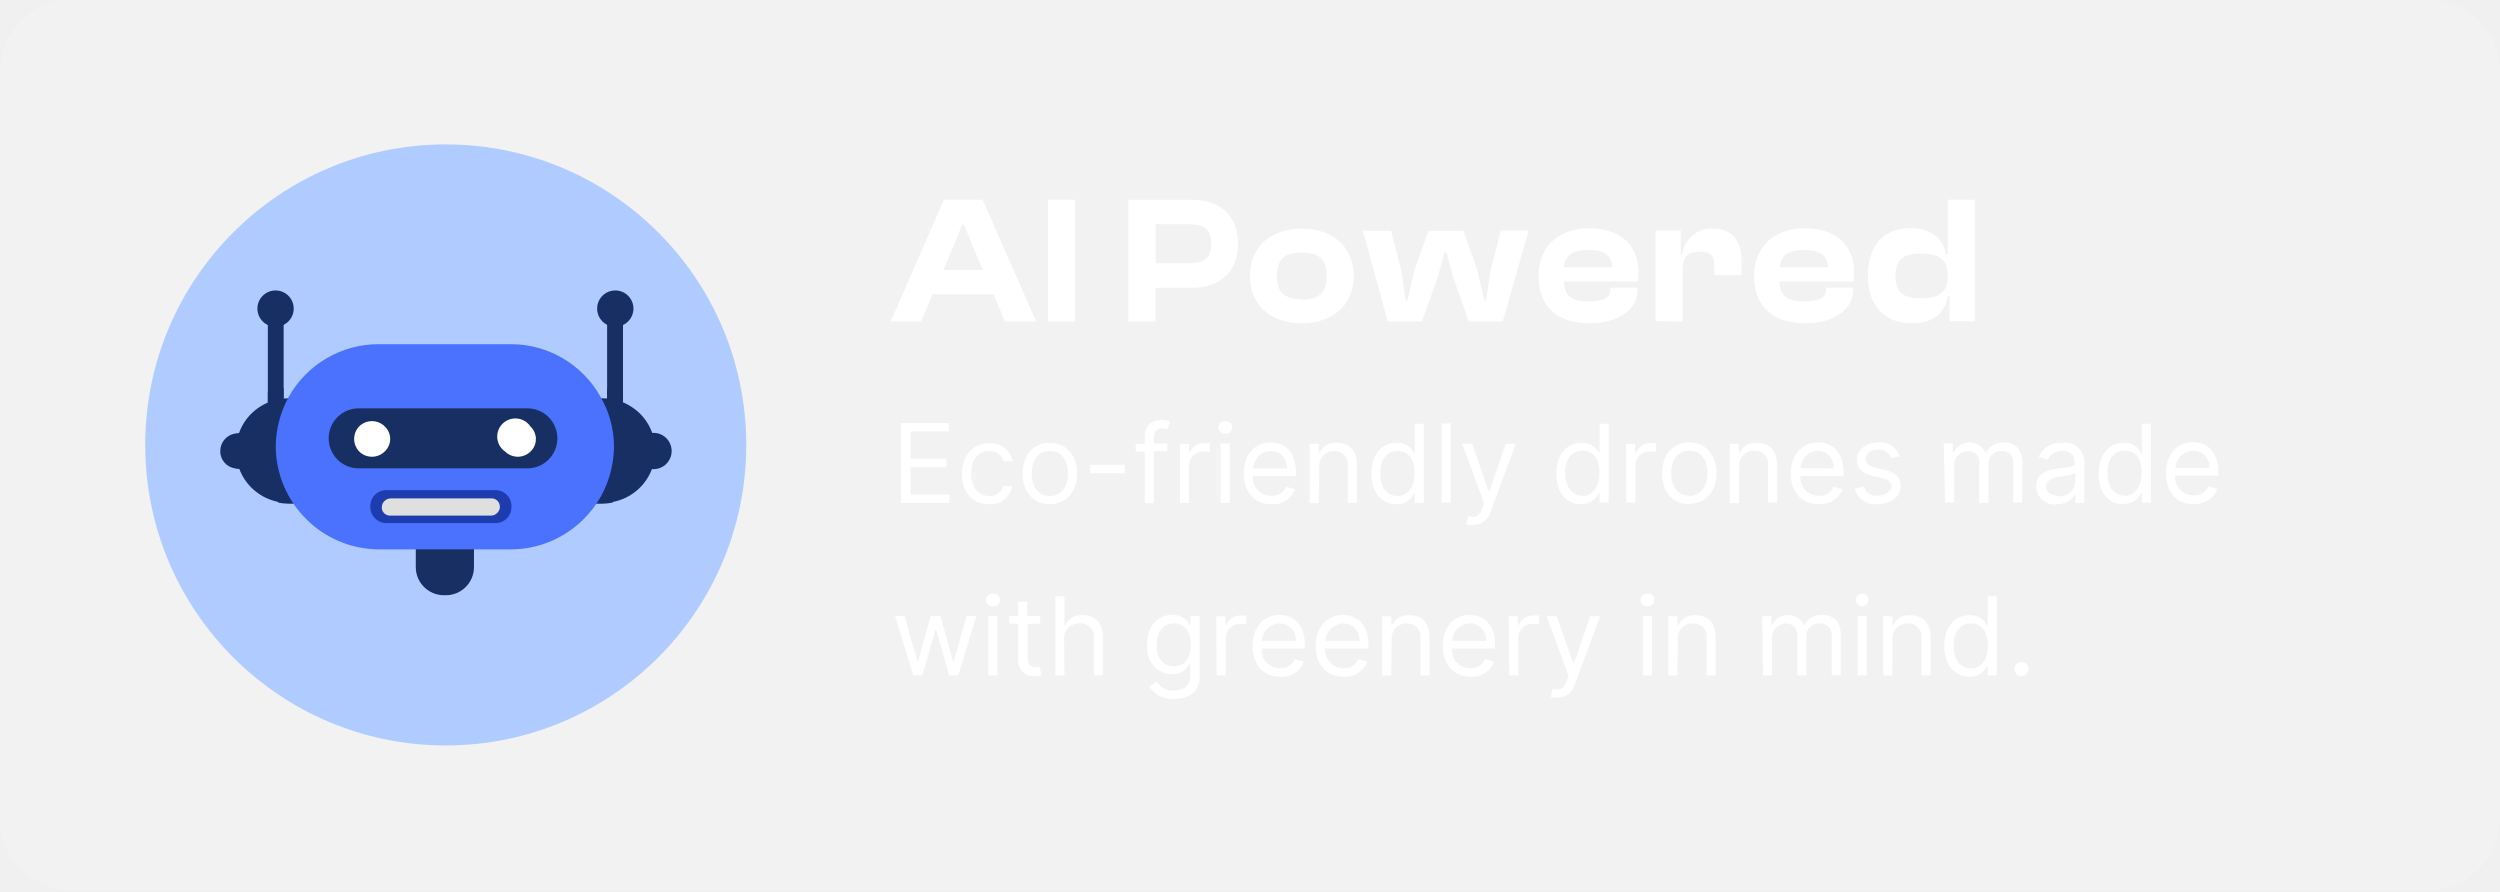
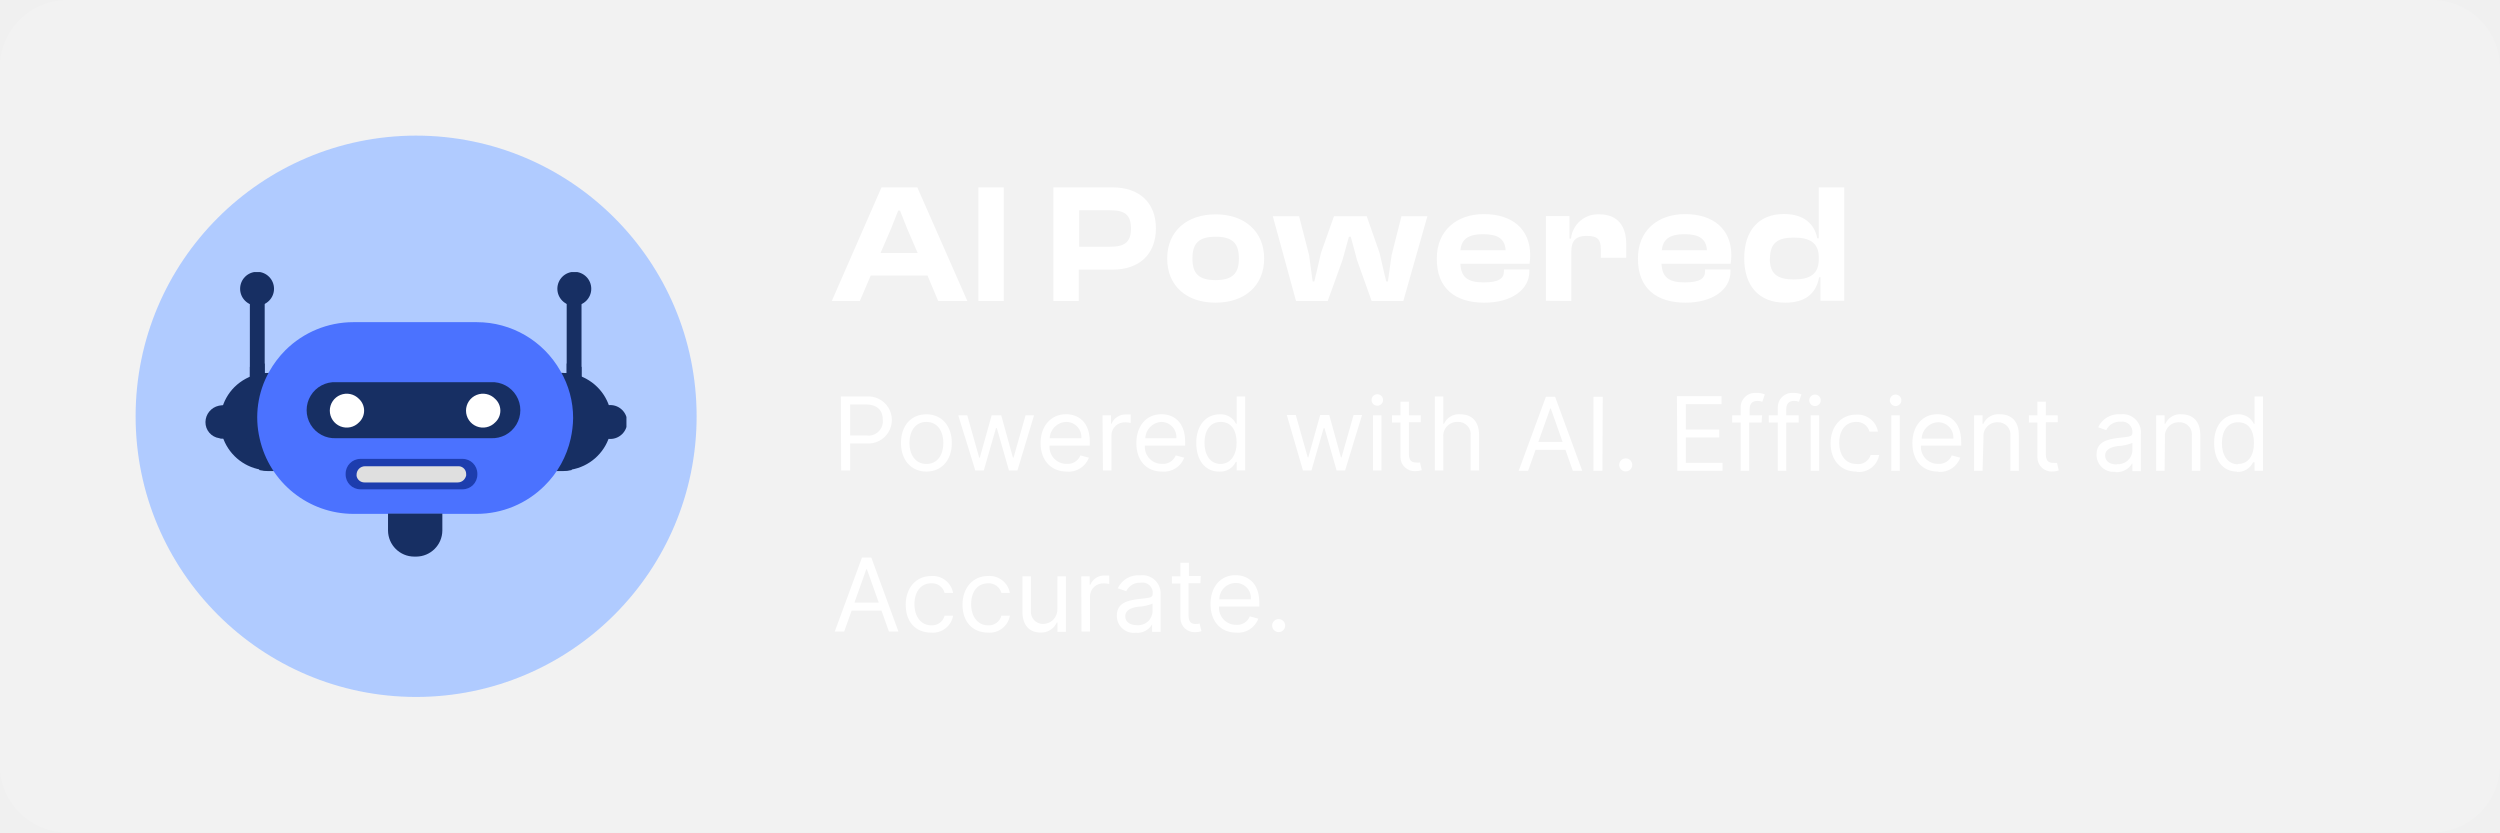
- <svg xmlns="http://www.w3.org/2000/svg" viewBox="0 0 275.44 98.23">
+ <svg xmlns="http://www.w3.org/2000/svg" viewBox="0 0 294.96 98.23">
  <defs>
    <style>.cls-1{fill:none;}.cls-2,.cls-8{fill:#fff;}.cls-2{fill-opacity:0.12;}.cls-3{clip-path:url(#clip-path);}.cls-4{fill:#b0cbff;}.cls-5{clip-path:url(#clip-path-2);}.cls-6{fill:#172f63;}.cls-7{fill:#4b72ff;}.cls-9{fill:#1d3dae;}.cls-10{fill:#dfdfdf;}</style>
    <clipPath id="clip-path">
-       <path id="SVGID" class="cls-1" d="M49.1,15.91h0A33.11,33.11,0,0,1,82.22,49h0A33.11,33.11,0,0,1,49.1,82.13h0A33.11,33.11,0,0,1,16,49h0A33.11,33.11,0,0,1,49.1,15.91Z" />
+       <path id="SVGID" class="cls-1" d="M49.07,16h0A33.12,33.12,0,0,1,82.19,49.11h0A33.12,33.12,0,0,1,49.07,82.23h0A33.12,33.12,0,0,1,16,49.11h0A33.12,33.12,0,0,1,49.07,16Z" />
    </clipPath>
    <clipPath id="clip-path-2">
-       <rect id="SVGID-2" data-name="SVGID" class="cls-1" x="24.27" y="32.01" width="49.67" height="33.57" />
+       <rect id="SVGID-2" data-name="SVGID" class="cls-1" x="24.24" y="32.1" width="49.67" height="33.57" />
    </clipPath>
  </defs>
  <g id="houses">
-     <rect class="cls-2" x="-0.01" y="-0.09" width="275.44" height="98.23" rx="8" />
+     <rect class="cls-2" x="-0.04" width="295" height="98.23" rx="8" />
    <g class="cls-3">
-       <rect class="cls-4" x="15.99" y="15.91" width="66.23" height="66.23" />
+       <rect class="cls-4" x="15.96" y="16" width="66.23" height="66.23" />
      <g class="cls-5">
-         <path class="cls-6" d="M31.25,34H29.51V46.21h1.74Z" />
-         <path class="cls-6" d="M32.36,34a2,2,0,1,1-2-2A2,2,0,0,1,32.36,34Z" />
-         <path class="cls-6" d="M31.25,42.79v1.28c-.46.11-1.16.34-1.74.52V43.2A16.68,16.68,0,0,1,31.25,42.79Z" />
-         <path class="cls-6" d="M28.23,49.69a1.93,1.93,0,0,1-1.52,1.91,1.22,1.22,0,0,1-.46.06.7.7,0,0,1-.35-.06,1.88,1.88,0,0,1-1.63-1.91,1.94,1.94,0,0,1,1.57-1.91c.12,0,.23-.06.41-.06a1.22,1.22,0,0,1,.46.06A2,2,0,0,1,28.23,49.69Z" />
-         <path class="cls-6" d="M42.44,49.69a5.75,5.75,0,0,1-5.77,5.74H31.78a5.87,5.87,0,0,1-1-.11,5.76,5.76,0,0,1-3.09-9.75A6,6,0,0,1,30.61,44a7.74,7.74,0,0,1,1.17-.12h4.89A5.9,5.9,0,0,1,42.44,49.69Z" />
-         <path class="cls-6" d="M33.64,55.2a.51.51,0,0,1-.06.29H31.66a5,5,0,0,1-1-.12,12.37,12.37,0,0,1-1.92-5.68,7.39,7.39,0,0,1,1.75-5.62A7.61,7.61,0,0,1,31.66,44h1.57C34.57,46.27,33.82,53.17,33.64,55.2Z" />
-         <path class="cls-6" d="M68.64,34H66.89V46.21h1.75Z" />
-         <path class="cls-6" d="M65.79,34a2,2,0,1,0,2-2A2,2,0,0,0,65.79,34Z" />
-         <path class="cls-6" d="M66.89,42.79v1.28c.47.11,1.17.34,1.75.52V43.2A11.45,11.45,0,0,0,66.89,42.79Z" />
-         <path class="cls-6" d="M70,49.69a2,2,0,1,0,2-2A2,2,0,0,0,70,49.69Z" />
-         <path class="cls-6" d="M55.77,49.69a5.71,5.71,0,0,0,1.69,4.06,5.79,5.79,0,0,0,4.07,1.68h4.9a6,6,0,0,0,1-.11,5.76,5.76,0,0,0,3.08-9.75A5.94,5.94,0,0,0,67.59,44a7.74,7.74,0,0,0-1.16-.12h-4.9A5.9,5.9,0,0,0,55.77,49.69Z" />
-         <path class="cls-6" d="M64.5,55.2a.51.51,0,0,0,.06.29h1.92a5,5,0,0,0,1-.12,12.25,12.25,0,0,0,1.93-5.68,7.39,7.39,0,0,0-1.75-5.62A7.74,7.74,0,0,0,66.48,44H64.91C63.63,46.27,64.33,53.17,64.5,55.2Z" />
-         <path class="cls-7" d="M67.65,49.23a11.86,11.86,0,0,1-.29,2.43,11.24,11.24,0,0,1-3.09,5.57,11.37,11.37,0,0,1-8,3.3H41.74a11.43,11.43,0,0,1-11.36-11.3,11.52,11.52,0,0,1,1.4-5.45,11.34,11.34,0,0,1,10-5.86H56.29a11.31,11.31,0,0,1,9.84,5.74A11,11,0,0,1,67.65,49.23Z" />
-         <path class="cls-6" d="M39.7,51.6a3.31,3.31,0,1,1,0-6.61H57.92a3.31,3.31,0,1,1,0,6.61Z" />
-         <path class="cls-8" d="M42.38,49.75a2,2,0,0,1-2.8,0,2,2,0,0,1,0-2.78,2,2,0,0,1,2.8,0A1.89,1.89,0,0,1,42.38,49.75Z" />
-         <path class="cls-8" d="M58.45,49.75a2,2,0,0,1-2.8,0A2,2,0,1,1,58.45,47,1.89,1.89,0,0,1,58.45,49.75Z" />
-         <path class="cls-9" d="M54.61,57.63H42.55A1.75,1.75,0,0,1,40.8,55.9v-.12A1.75,1.75,0,0,1,42.55,54H54.61a1.74,1.74,0,0,1,1.74,1.74v.12A1.74,1.74,0,0,1,54.61,57.63Z" />
-         <path class="cls-10" d="M55.07,55.84V56a1.19,1.19,0,0,1-.29.52,1,1,0,0,1-.7.29H43a.92.92,0,0,1-.93-.75V55.9a.94.94,0,0,1,.29-.7,1,1,0,0,1,.7-.29H54.2A.91.91,0,0,1,55.07,55.84Z" />
-         <path class="cls-6" d="M49.13,65.58H48.9a3.1,3.1,0,0,1-3.09-3.07v-2h6.41v2A3.1,3.1,0,0,1,49.13,65.58Z" />
+         <path class="cls-6" d="M31.23,34.07H29.48V46.31h1.75Z" />
+         <path class="cls-6" d="M32.33,34.07a2,2,0,1,1-2-2A2,2,0,0,1,32.33,34.07Z" />
+         <path class="cls-6" d="M31.23,42.89v1.27c-.47.12-1.17.35-1.75.52V43.29A14.75,14.75,0,0,1,31.23,42.89Z" />
+         <path class="cls-6" d="M28.2,49.79a1.94,1.94,0,0,1-1.52,1.91,1.22,1.22,0,0,1-.46.06.72.72,0,0,1-.35-.06,1.9,1.9,0,0,1-1.63-1.91,2,2,0,0,1,1.57-1.92c.12,0,.23-.06.41-.06a1.22,1.22,0,0,1,.46.06A2,2,0,0,1,28.2,49.79Z" />
+         <path class="cls-6" d="M42.41,49.79a5.71,5.71,0,0,1-1.69,4.05,5.78,5.78,0,0,1-4.08,1.69H31.75a5,5,0,0,1-1-.12,5.76,5.76,0,0,1-3.09-9.74,5.91,5.91,0,0,1,2.92-1.57A7.47,7.47,0,0,1,31.75,44h4.89A5.88,5.88,0,0,1,42.41,49.79Z" />
+         <path class="cls-6" d="M33.61,55.29a.58.58,0,0,1,0,.29H31.63a5.08,5.08,0,0,1-1-.11,12.37,12.37,0,0,1-1.92-5.69,7.41,7.41,0,0,1,1.75-5.62A7.74,7.74,0,0,1,31.63,44h1.58C34.55,46.36,33.79,53.26,33.61,55.29Z" />
+         <path class="cls-6" d="M68.61,34.07H66.86V46.31h1.75Z" />
+         <path class="cls-6" d="M65.76,34.07a2,2,0,1,0,2-2A2,2,0,0,0,65.76,34.07Z" />
+         <path class="cls-6" d="M66.86,42.89v1.27c.47.12,1.17.35,1.75.52V43.29A10.39,10.39,0,0,0,66.86,42.89Z" />
+         <path class="cls-6" d="M70,49.79a2,2,0,1,0,2-2A2,2,0,0,0,70,49.79Z" />
+         <path class="cls-6" d="M55.74,49.79a5.77,5.77,0,0,0,5.77,5.74H66.4a5,5,0,0,0,1-.12,5.75,5.75,0,0,0,3.08-9.74,5.84,5.84,0,0,0-2.91-1.57A7.59,7.59,0,0,0,66.4,44H61.51A5.88,5.88,0,0,0,55.74,49.79Z" />
+         <path class="cls-6" d="M64.48,55.29a.58.58,0,0,0,0,.29h1.93a5.08,5.08,0,0,0,1-.11,12.37,12.37,0,0,0,1.92-5.69,7.41,7.41,0,0,0-1.75-5.62A7.74,7.74,0,0,0,66.46,44H64.88C63.6,46.36,64.3,53.26,64.48,55.29Z" />
+         <path class="cls-7" d="M67.62,49.32a12,12,0,0,1-.29,2.44,11.21,11.21,0,0,1-3.09,5.56,11.36,11.36,0,0,1-8,3.31H41.71a11.36,11.36,0,0,1-11.07-8.87,11,11,0,0,1,1.11-7.89,11.69,11.69,0,0,1,1.92-2.55,11.38,11.38,0,0,1,8-3.31H56.27a11.33,11.33,0,0,1,9.84,5.74A11,11,0,0,1,67.62,49.32Z" />
+         <path class="cls-6" d="M39.67,51.7a3.31,3.31,0,1,1,0-6.61H57.9a3.31,3.31,0,1,1,0,6.61Z" />
+         <path class="cls-8" d="M42.35,49.84a2,2,0,1,1,0-2.78A1.89,1.89,0,0,1,42.35,49.84Z" />
+         <path class="cls-8" d="M58.42,49.84a2,2,0,1,1,0-2.78A1.88,1.88,0,0,1,58.42,49.84Z" />
+         <path class="cls-9" d="M54.58,57.73H42.52A1.74,1.74,0,0,1,40.78,56v-.12a1.75,1.75,0,0,1,1.74-1.74H54.58a1.75,1.75,0,0,1,1.74,1.74V56A1.74,1.74,0,0,1,54.58,57.73Z" />
+         <path class="cls-10" d="M55,55.93v.18a1.19,1.19,0,0,1-.29.52,1,1,0,0,1-.7.29H43a.94.94,0,0,1-.93-.76V56a1,1,0,0,1,.29-.7,1,1,0,0,1,.7-.29H54.17A.91.91,0,0,1,55,55.93Z" />
+         <path class="cls-6" d="M49.1,65.67h-.23a3.1,3.1,0,0,1-3.09-3.07v-2h6.41v2A3.1,3.1,0,0,1,49.1,65.67Z" />
      </g>
    </g>
-     <path class="cls-8" d="M101.48,35.41l1.28-3h6.7l1.26,3h3.44L108.26,22H104l-5.86,13.4Zm3.7-8.58.82-2.08h.22l.82,2.08,1.26,2.92h-4.38Zm13.28,8.58V22h-3v13.4Zm8.85,0v-3.7h4c3.1,0,5.1-1.78,5.1-4.86s-2-4.84-5.1-4.84h-7v13.4ZM131,24.71c1.66,0,2.44.5,2.44,2.14S132.65,29,131,29h-3.68v-4.3Zm12.43,10.9c3.42,0,5.72-2,5.72-5.2s-2.3-5.22-5.72-5.22-5.72,2-5.72,5.22S140,35.61,143.42,35.61Zm0-2.66c-2,0-2.74-.78-2.74-2.54s.7-2.58,2.74-2.58,2.74.82,2.74,2.58S145.44,33,143.42,33Zm13.22,2.46,1.74-4.82.76-2.76h.22l.74,2.76,1.72,4.82h3.74l2.84-10h-3.06L164.18,30l-.44,3.12h-.2l-.8-3.42-1.5-4.28h-3.86l-1.52,4.28-.8,3.42h-.2L154.44,30l-1.18-4.58h-3.1l2.74,10Zm18.48.2c3.18,0,5.3-1.52,5.3-3.7v-.22h-3v.2c0,.86-.62,1.32-2.4,1.32-1.94,0-2.66-.66-2.74-2.2h8.16a7.46,7.46,0,0,0,.08-1c0-3.14-2.18-4.86-5.46-4.86s-5.56,2-5.56,5.22C169.5,34,171.78,35.61,175.12,35.61ZM175,27.53c1.76,0,2.56.58,2.64,1.9h-5.32C172.46,28.13,173.22,27.53,175,27.53Zm10.4,7.88v-5.8c0-1.26.48-1.88,1.82-1.88s1.66.48,1.66,1.58v1h3V28.69c0-2-.92-3.5-3.16-3.5a3.19,3.19,0,0,0-3.36,2.86h-.18V25.39H182.4v10Zm13.48.2c3.18,0,5.3-1.52,5.3-3.7v-.22h-3v.2c0,.86-.62,1.32-2.4,1.32-1.94,0-2.66-.66-2.74-2.2h8.16a7.46,7.46,0,0,0,.08-1c0-3.14-2.18-4.86-5.46-4.86s-5.56,2-5.56,5.22C193.26,34,195.54,35.61,198.88,35.61Zm-.12-8.08c1.76,0,2.56.58,2.64,1.9h-5.32C196.22,28.13,197,27.53,198.76,27.53Zm11.87,8.08c2.3,0,3.62-1,4-3h.16v2.78h2.8V22h-3v6h-.18c-.34-1.68-1.56-2.86-3.94-2.86-3,0-4.68,2-4.68,5.22S207.51,35.61,210.63,35.61Zm-1.8-5.2c0-1.84.9-2.48,2.82-2.48s2.94.64,2.94,2.38v.16c0,1.74-1,2.4-2.94,2.4S208.83,32.23,208.83,30.41Z" />
-     <path class="cls-8" d="M99.27,55.41h5.34v-.93h-4.28v-3h3.94v-.94h-3.94v-3h4.21v-.93H99.27Zm9.7.14a2.43,2.43,0,0,0,2.57-2h-1A1.53,1.53,0,0,1,109,54.65c-1.2,0-2-1-2-2.51s.78-2.45,2-2.45a1.54,1.54,0,0,1,1.57,1.14h1a2.44,2.44,0,0,0-2.59-2c-1.77,0-3,1.4-3,3.4S107.13,55.55,109,55.55Zm6.7,0c1.77,0,3-1.35,3-3.37s-1.2-3.4-3-3.4-3,1.35-3,3.4S113.9,55.55,115.67,55.55Zm0-.9c-1.35,0-2-1.16-2-2.47s.61-2.49,2-2.49,2,1.17,2,2.49S117,54.65,115.67,54.65Zm8.25-3.45H120.1v.94h3.82Zm4.69-2.33h-1.47V48.2c0-.64.27-1,.94-1a1.37,1.37,0,0,1,.56.11l.29-.87a2.31,2.31,0,0,0-1-.17A1.7,1.7,0,0,0,126.13,48v.91h-1v.85h1v5.69h1V49.72h1.47Zm1.4,6.54h1V51.27a1.55,1.55,0,0,1,1.65-1.53,2.9,2.9,0,0,1,.62.07v-1h-.53a1.79,1.79,0,0,0-1.71,1.09H131v-1h-1Zm4.47,0h1V48.87h-1Zm.51-7.63a.69.69,0,1,0,0-1.37.69.69,0,1,0,0,1.37Zm5.08,7.77a2.55,2.55,0,0,0,2.61-1.65l-1-.28a1.6,1.6,0,0,1-1.64,1,2,2,0,0,1-2-2.17h4.75v-.42c0-2.44-1.45-3.28-2.81-3.28-1.77,0-2.95,1.4-2.95,3.41S138.18,55.55,140.07,55.55Zm-2-3.94A2,2,0,0,1,140,49.69a1.77,1.77,0,0,1,1.79,1.92Zm7.29-.13A1.61,1.61,0,0,1,147,49.69a1.45,1.45,0,0,1,1.5,1.63v4.09h1V51.25c0-1.67-.89-2.47-2.21-2.47a1.94,1.94,0,0,0-1.91,1.11h-.09v-1h-1v6.54h1Zm8.48,4.07a2,2,0,0,0,1.91-1.14h.12v1h1V46.69h-1v3.22h-.09a2,2,0,0,0-1.89-1.13c-1.65,0-2.8,1.32-2.8,3.38S152.17,55.55,153.8,55.55Zm.14-.9c-1.26,0-1.91-1.11-1.91-2.51s.63-2.45,1.91-2.45,1.87,1,1.87,2.45S155.15,54.65,153.94,54.65Zm5.85-8h-1v8.72h1Zm2.49,11.18a2,2,0,0,0,1.93-1.5L167,48.89l-1.1,0-1.8,5.21H164l-1.81-5.21h-1.09l2.42,6.58-.19.51c-.36,1-.81,1.09-1.55.9l-.25.89A2,2,0,0,0,162.28,57.87Zm11.89-2.32a2,2,0,0,0,1.91-1.14h.12v1h1V46.69h-1v3.22h-.08a2,2,0,0,0-1.89-1.13c-1.66,0-2.8,1.32-2.8,3.38S172.53,55.55,174.17,55.55Zm.14-.9c-1.26,0-1.91-1.11-1.91-2.51s.63-2.45,1.91-2.45,1.87,1,1.87,2.45S175.52,54.65,174.31,54.65Zm4.84.76h1V51.27a1.55,1.55,0,0,1,1.65-1.53,2.7,2.7,0,0,1,.61.07v-1h-.52a1.78,1.78,0,0,0-1.71,1.09h-.07v-1h-1Zm6.93.14c1.77,0,3-1.35,3-3.37s-1.19-3.4-3-3.4-3,1.35-3,3.4S184.3,55.55,186.08,55.55Zm0-.9c-1.35,0-2-1.16-2-2.47s.61-2.49,2-2.49,2,1.17,2,2.49S187.42,54.65,186.08,54.65Zm5.5-3.17a1.62,1.62,0,0,1,1.67-1.79,1.44,1.44,0,0,1,1.5,1.63v4.09h1V51.25c0-1.67-.89-2.47-2.22-2.47a1.94,1.94,0,0,0-1.91,1.11h-.08v-1h-1v6.54h1Zm8.76,4.07A2.55,2.55,0,0,0,203,53.9l-1-.28a1.6,1.6,0,0,1-1.64,1,2,2,0,0,1-2-2.17h4.75v-.42c0-2.44-1.45-3.28-2.81-3.28-1.77,0-3,1.4-3,3.41S198.45,55.55,200.34,55.55Zm-2-3.94a2,2,0,0,1,1.94-1.92A1.77,1.77,0,0,1,202,51.61Zm10.92-1.28a2.22,2.22,0,0,0-2.32-1.55c-1.38,0-2.4.79-2.4,1.9,0,.9.53,1.5,1.73,1.78l1.1.26c.66.15,1,.47,1,.92s-.6,1-1.54,1a1.37,1.37,0,0,1-1.51-1l-1,.24a2.25,2.25,0,0,0,2.49,1.7c1.52,0,2.56-.83,2.56-2,0-.91-.57-1.49-1.74-1.77l-1-.24c-.78-.19-1.13-.45-1.13-1s.6-1,1.4-1a1.37,1.37,0,0,1,1.41.94Zm5,5.08h1V51.32a1.55,1.55,0,0,1,1.48-1.63,1.21,1.21,0,0,1,1.3,1.24v4.48h1V51.15a1.37,1.37,0,0,1,1.45-1.46A1.22,1.22,0,0,1,221.81,51v4.38h1V51c0-1.54-.83-2.25-2-2.25a2.07,2.07,0,0,0-2,1.11h-.07a1.94,1.94,0,0,0-3.51,0h-.08v-1h-1Zm12.35.16a2.06,2.06,0,0,0,1.94-1h.06v.88h1V51.1a2.15,2.15,0,0,0-2.42-2.32,2.64,2.64,0,0,0-2.62,1.54l1,.34a1.77,1.77,0,0,1,1.71-1A1.22,1.22,0,0,1,228.58,51v0c0,.49-.5.45-1.69.6s-2.54.43-2.54,1.93A2,2,0,0,0,226.58,55.57Zm.16-.91c-.81,0-1.39-.35-1.39-1s.7-1,1.49-1.11a5,5,0,0,0,1.74-.38V53A1.68,1.68,0,0,1,226.74,54.66Zm7.15.89a2,2,0,0,0,1.91-1.14h.12v1h1V46.69h-1v3.22h-.08a2,2,0,0,0-1.89-1.13c-1.66,0-2.8,1.32-2.8,3.38S232.25,55.55,233.89,55.55Zm.14-.9c-1.27,0-1.91-1.11-1.91-2.51s.63-2.45,1.91-2.45,1.87,1,1.87,2.45S235.24,54.65,234,54.65Zm7.58.9a2.54,2.54,0,0,0,2.61-1.65l-1-.28a1.6,1.6,0,0,1-1.64,1,2,2,0,0,1-2-2.17h4.75v-.42c0-2.44-1.44-3.28-2.81-3.28-1.77,0-2.95,1.4-2.95,3.41S239.72,55.55,241.61,55.55Zm-2-3.94a2,2,0,0,1,1.94-1.92,1.77,1.77,0,0,1,1.79,1.92ZM100.62,74.41h1l1.43-5h.1l1.43,5h1l2-6.54H106.5l-1.42,5H105l-1.38-5h-1.08l-1.4,5h-.06l-1.42-5H98.62Zm8.27,0h1V67.87h-1Zm.51-7.63a.69.69,0,1,0,0-1.37.69.69,0,1,0,0,1.37Zm5.18,1.09h-1.4V66.3h-1v1.57h-1v.85h1v4.09A1.68,1.68,0,0,0,114,74.5a2.16,2.16,0,0,0,.75-.12l-.2-.9a2.69,2.69,0,0,1-.45,0c-.44,0-.87-.14-.87-1V68.72h1.4Zm2.66,2.61A1.64,1.64,0,0,1,119,68.69a1.44,1.44,0,0,1,1.52,1.63v4.09h1V70.25c0-1.68-.89-2.47-2.23-2.47a1.91,1.91,0,0,0-1.93,1.11h-.08v-3.2h-1v8.72h1ZM129.34,77c1.57,0,2.83-.71,2.83-2.4V67.87h-1v1h-.1a2,2,0,0,0-1.91-1.13c-1.66,0-2.8,1.32-2.8,3.33s1.19,3.2,2.78,3.2a2,2,0,0,0,1.91-1.11h.08v1.33c0,1.09-.76,1.59-1.82,1.59a2,2,0,0,1-1.87-1l-.81.56A2.89,2.89,0,0,0,129.34,77Zm0-3.59c-1.26,0-1.91-1-1.91-2.32s.63-2.4,1.91-2.4,1.87,1,1.87,2.4S130.52,73.41,129.31,73.41Zm4.7,1h1V70.27a1.55,1.55,0,0,1,1.65-1.53,2.7,2.7,0,0,1,.61.07v-1h-.52a1.78,1.78,0,0,0-1.71,1.09H135v-1h-1Zm7,.14a2.55,2.55,0,0,0,2.61-1.65l-1-.28a1.6,1.6,0,0,1-1.64,1,2,2,0,0,1-2-2.17h4.75v-.42c0-2.44-1.45-3.28-2.81-3.28-1.77,0-2.95,1.4-2.95,3.41S139.13,74.55,141,74.55Zm-2-3.94a2,2,0,0,1,1.94-1.92,1.77,1.77,0,0,1,1.79,1.92Zm9,3.94a2.53,2.53,0,0,0,2.6-1.65l-1-.28a1.59,1.59,0,0,1-1.63,1,2,2,0,0,1-2-2.17h4.76v-.42c0-2.44-1.45-3.28-2.82-3.28-1.77,0-3,1.4-3,3.41S146.11,74.55,148,74.55Zm-2-3.94a2,2,0,0,1,1.94-1.92,1.77,1.77,0,0,1,1.79,1.92Zm7.29-.13a1.62,1.62,0,0,1,1.67-1.79,1.45,1.45,0,0,1,1.5,1.63v4.09h1V70.25c0-1.67-.89-2.47-2.22-2.47a1.94,1.94,0,0,0-1.91,1.11h-.08v-1h-1v6.54h1ZM162,74.55a2.55,2.55,0,0,0,2.61-1.65l-1-.28a1.6,1.6,0,0,1-1.64,1,2,2,0,0,1-2-2.17h4.75v-.42c0-2.44-1.45-3.28-2.81-3.28-1.78,0-2.95,1.4-2.95,3.41S160.12,74.55,162,74.55Zm-2-3.94a2,2,0,0,1,1.94-1.92,1.77,1.77,0,0,1,1.79,1.92Zm6.28,3.8h1V70.27a1.55,1.55,0,0,1,1.66-1.53,2.78,2.78,0,0,1,.61.07v-1H169a1.78,1.78,0,0,0-1.7,1.09h-.07v-1h-1Zm5.31,2.46a2,2,0,0,0,1.93-1.5l2.78-7.48-1.1,0-1.8,5.21h-.07l-1.81-5.21H170.4l2.42,6.58-.19.51c-.36,1-.81,1.09-1.55.9l-.25.89A2,2,0,0,0,171.56,76.87ZM181,74.41h1V67.87h-1Zm.51-7.63a.69.69,0,1,0,0-1.37.69.69,0,1,0,0,1.37Zm3.34,3.7a1.62,1.62,0,0,1,1.67-1.79,1.44,1.44,0,0,1,1.5,1.63v4.09h1V70.25c0-1.67-.89-2.47-2.22-2.47a1.94,1.94,0,0,0-1.91,1.11h-.08v-1h-1v6.54h1Zm9.39,3.93h1V70.32a1.55,1.55,0,0,1,1.48-1.63,1.21,1.21,0,0,1,1.3,1.24v4.48h1V70.15a1.37,1.37,0,0,1,1.45-1.46A1.22,1.22,0,0,1,201.81,70v4.38h1V70c0-1.54-.82-2.25-2-2.25a2.06,2.06,0,0,0-2,1.11h-.07A1.79,1.79,0,0,0,197,67.78a1.75,1.75,0,0,0-1.75,1.11h-.09v-1h-1Zm10.43,0h1V67.87h-1Zm.51-7.63a.69.69,0,1,0-.71-.68A.7.7,0,0,0,205.16,66.78Zm3.34,3.7a1.62,1.62,0,0,1,1.68-1.79,1.45,1.45,0,0,1,1.5,1.63v4.09h1V70.25c0-1.67-.89-2.47-2.21-2.47a1.93,1.93,0,0,0-1.91,1.11h-.09v-1h-1v6.54h1ZM217,74.55a2,2,0,0,0,1.91-1.14H219v1h1V65.69h-1v3.22h-.08A2,2,0,0,0,217,67.78c-1.66,0-2.8,1.32-2.8,3.38S215.35,74.55,217,74.55Zm.14-.9c-1.26,0-1.91-1.11-1.91-2.51s.63-2.45,1.91-2.45,1.87,1,1.87,2.45S218.34,73.65,217.13,73.65Zm5.57.83a.77.77,0,1,0-.76-.77A.76.76,0,0,0,222.7,74.48Z" />
+     <path class="cls-8" d="M101.45,35.51l1.28-3h6.7l1.26,3h3.44l-5.9-13.4H104l-5.86,13.4Zm3.7-8.58.82-2.08h.22l.82,2.08,1.26,2.92h-4.38Zm13.28,8.58V22.11h-3v13.4Zm8.85,0v-3.7h4c3.1,0,5.1-1.78,5.1-4.86s-2-4.84-5.1-4.84h-7v13.4ZM131,24.81c1.66,0,2.44.5,2.44,2.14s-.78,2.16-2.44,2.16h-3.68v-4.3Zm12.43,10.9c3.42,0,5.72-2,5.72-5.2s-2.3-5.22-5.72-5.22-5.72,2-5.72,5.22S140,35.71,143.39,35.71Zm0-2.66c-2,0-2.74-.78-2.74-2.54s.7-2.58,2.74-2.58,2.74.82,2.74,2.58S145.41,33.05,143.39,33.05Zm13.22,2.46,1.74-4.82.76-2.76h.22l.74,2.76,1.72,4.82h3.74l2.84-10h-3.06l-1.16,4.58-.44,3.12h-.2l-.8-3.42-1.5-4.28h-3.86l-1.52,4.28-.8,3.42h-.2l-.42-3.12-1.18-4.58h-3.1l2.74,10Zm18.49.2c3.18,0,5.3-1.52,5.3-3.7v-.22h-3V32c0,.86-.62,1.32-2.4,1.32-1.94,0-2.66-.66-2.74-2.2h8.16a7.46,7.46,0,0,0,.08-1c0-3.14-2.18-4.86-5.46-4.86s-5.56,2-5.56,5.22C169.48,34.07,171.76,35.71,175.1,35.71ZM175,27.63c1.76,0,2.56.58,2.64,1.9H172.3C172.44,28.23,173.2,27.63,175,27.63Zm10.39,7.88v-5.8c0-1.26.48-1.88,1.82-1.88s1.66.48,1.66,1.58v1h3V28.79c0-2-.92-3.5-3.16-3.5a3.19,3.19,0,0,0-3.36,2.86h-.18V25.49h-2.78v10Zm13.48.2c3.18,0,5.3-1.52,5.3-3.7v-.22h-3V32c0,.86-.62,1.32-2.4,1.32-1.94,0-2.66-.66-2.74-2.2h8.16a7.46,7.46,0,0,0,.08-1c0-3.14-2.18-4.86-5.46-4.86s-5.56,2-5.56,5.22C193.23,34.07,195.51,35.71,198.85,35.71Zm-.12-8.08c1.76,0,2.56.58,2.64,1.9h-5.32C196.19,28.23,197,27.63,198.73,27.63Zm11.88,8.08c2.3,0,3.62-1,4-3h.16v2.78h2.8V22.11h-3v6h-.18c-.34-1.68-1.56-2.86-3.94-2.86-3,0-4.68,2-4.68,5.22S207.49,35.71,210.61,35.71Zm-1.8-5.2c0-1.84.9-2.48,2.82-2.48s2.94.64,2.94,2.38v.16c0,1.74-1,2.4-2.94,2.4S208.81,32.33,208.81,30.51Z" />
+     <path class="cls-8" d="M99.24,55.51h1.06V52.32h1.91a2.78,2.78,0,1,0,0-5.54h-3Zm1.06-4.13V47.72h1.86c1.42,0,2,.77,2,1.82a1.7,1.7,0,0,1-1.94,1.84Zm9,4.26c1.78,0,3-1.34,3-3.37s-1.19-3.39-3-3.39-3,1.34-3,3.39S107.54,55.64,109.31,55.64Zm0-.9c-1.34,0-2-1.16-2-2.47s.62-2.49,2-2.49,2,1.18,2,2.49S110.66,54.74,109.31,54.74Zm5.77.77h1l1.44-5h.1l1.43,5h1L122,49H121l-1.42,5h-.07l-1.38-5H117l-1.4,5h-.07l-1.41-5h-1.06Zm10.78.13A2.54,2.54,0,0,0,128.47,54l-1-.27a1.61,1.61,0,0,1-1.64,1,2,2,0,0,1-2-2.16h4.75v-.43c0-2.44-1.44-3.27-2.81-3.27-1.77,0-3,1.39-3,3.41S124,55.64,125.86,55.64Zm-2-3.93a2,2,0,0,1,1.94-1.93,1.78,1.78,0,0,1,1.79,1.93Zm6.28,3.8h1V51.37a1.55,1.55,0,0,1,1.65-1.54,2.9,2.9,0,0,1,.62.07v-1l-.53,0A1.78,1.78,0,0,0,131.14,50h-.06V49h-1Zm7,.13A2.54,2.54,0,0,0,139.72,54l-1-.27a1.61,1.61,0,0,1-1.64,1,2,2,0,0,1-2-2.16h4.75v-.43c0-2.44-1.44-3.27-2.81-3.27-1.77,0-2.95,1.39-2.95,3.41S135.22,55.64,137.11,55.64Zm-2-3.93A2,2,0,0,1,137,49.78a1.78,1.78,0,0,1,1.79,1.93Zm8.76,3.93a2,2,0,0,0,1.91-1.14h.11v1h1V46.78h-1V50h-.08a2,2,0,0,0-1.9-1.12c-1.65,0-2.79,1.31-2.79,3.37S142.19,55.64,143.83,55.64Zm.13-.9c-1.26,0-1.91-1.11-1.91-2.5s.63-2.46,1.91-2.46,1.88,1,1.88,2.46S145.17,54.74,144,54.74Zm9.71.77h1l1.44-5h.1l1.43,5h1l2-6.55h-1l-1.42,5h-.07l-1.38-5h-1.07l-1.4,5h-.07l-1.41-5h-1.06Zm8.26,0h1V49h-1Zm.51-7.64a.68.68,0,1,0,0-1.36.68.68,0,1,0,0,1.36ZM167.63,49h-1.4V47.39h-1V49h-1v.85h1v4.1A1.67,1.67,0,0,0,167,55.59a2.16,2.16,0,0,0,.75-.12l-.21-.9a1.74,1.74,0,0,1-.44,0c-.44,0-.87-.13-.87-1V49.81h1.4Zm2.66,2.61A1.64,1.64,0,0,1,172,49.78a1.45,1.45,0,0,1,1.51,1.64v4.09h1V51.35c0-1.68-.89-2.47-2.23-2.47A1.9,1.9,0,0,0,170.37,50h-.08V46.78h-1v8.73h1Zm10,3.94.88-2.47h3.53l.87,2.47h1.11l-3.2-8.73h-1.09l-3.21,8.73Zm1.21-3.41,1.4-3.94h.07l1.39,3.94Zm7.6-5.32H188v8.73h1.06Zm2.71,8.8a.77.77,0,0,0,0-1.54.77.77,0,0,0,0,1.54Zm6.09-.07h5.33v-.94H198.9v-3h3.94v-.93H198.9v-3h4.21v-.94h-5.26Zm10-6.55h-1.47V48.3c0-.65.27-1,.94-1a1.63,1.63,0,0,1,.56.1l.29-.87a2.29,2.29,0,0,0-1-.17,1.7,1.7,0,0,0-1.85,1.69V49h-1v.85h1v5.7h1v-5.7h1.47Zm4.32,0h-1.47V48.3c0-.65.28-1,.94-1a1.63,1.63,0,0,1,.56.1l.29-.87a2.29,2.29,0,0,0-.95-.17,1.69,1.69,0,0,0-1.84,1.69V49h-1.06v.85h1.06v5.7h1v-5.7h1.47Zm1.41,6.55h1V49h-1Zm.51-7.64a.68.68,0,1,0,0-1.36.68.68,0,1,0,0,1.36Zm5,7.77a2.42,2.42,0,0,0,2.57-2h-1A1.53,1.53,0,0,1,219,54.74c-1.2,0-2-1-2-2.5s.78-2.46,2-2.46a1.55,1.55,0,0,1,1.57,1.14h1a2.44,2.44,0,0,0-2.59-2c-1.77,0-3,1.39-3,3.39S217.2,55.64,219,55.64Zm4-.13h1V49h-1Zm.51-7.64a.68.68,0,1,0,0-1.36.68.68,0,1,0,0,1.36Zm5.08,7.77A2.55,2.55,0,0,0,231.28,54l-1-.27a1.61,1.61,0,0,1-1.64,1,2,2,0,0,1-2-2.16h4.75v-.43c0-2.44-1.45-3.27-2.81-3.27-1.77,0-2.95,1.39-2.95,3.41S226.78,55.64,228.67,55.64Zm-2-3.93a2,2,0,0,1,1.94-1.93,1.78,1.78,0,0,1,1.79,1.93Zm7.29-.14a1.62,1.62,0,0,1,1.67-1.79,1.45,1.45,0,0,1,1.5,1.64v4.09h1V51.35c0-1.67-.89-2.47-2.21-2.47A1.93,1.93,0,0,0,234,50h-.09V49h-1v6.55h1ZM242.78,49h-1.4V47.39h-1V49h-1v.85h1v4.1a1.67,1.67,0,0,0,1.77,1.68,2.16,2.16,0,0,0,.75-.12l-.21-.9a1.74,1.74,0,0,1-.44,0c-.44,0-.87-.13-.87-1V49.81h1.4Zm6.81,6.7a2.06,2.06,0,0,0,1.95-1h.05v.89h1V51.2a2.15,2.15,0,0,0-2.42-2.32,2.65,2.65,0,0,0-2.62,1.53l.95.34a1.77,1.77,0,0,1,1.71-1,1.22,1.22,0,0,1,1.38,1.33v0c0,.48-.5.44-1.69.59s-2.54.43-2.54,1.93A2,2,0,0,0,249.59,55.66Zm.16-.9c-.8,0-1.38-.36-1.38-1.06s.69-1,1.48-1.11a5.3,5.3,0,0,0,1.74-.37v.92A1.68,1.68,0,0,1,249.75,54.76Zm5.68-3.19a1.62,1.62,0,0,1,1.67-1.79,1.44,1.44,0,0,1,1.5,1.64v4.09h1V51.35c0-1.67-.89-2.47-2.22-2.47a1.91,1.91,0,0,0-1.9,1.11h-.09V49h-1v6.55h1Zm8.49,4.07a2,2,0,0,0,1.91-1.14H266v1h1V46.78h-1V50h-.08a2,2,0,0,0-1.89-1.12c-1.66,0-2.8,1.31-2.8,3.37S262.28,55.64,263.92,55.64Zm.14-.9c-1.27,0-1.91-1.11-1.91-2.5s.63-2.46,1.91-2.46,1.87,1,1.87,2.46S265.27,54.74,264.06,54.74ZM99.6,74.51l.88-2.47H104l.88,2.47H106l-3.2-8.73H101.7l-3.21,8.73Zm1.21-3.41,1.4-3.94h.07l1.4,3.94Zm9.07,3.54a2.42,2.42,0,0,0,2.57-2h-1a1.52,1.52,0,0,1-1.56,1.14c-1.2,0-2-1-2-2.5s.78-2.46,2-2.46a1.53,1.53,0,0,1,1.56,1.14h1a2.44,2.44,0,0,0-2.59-2c-1.77,0-3,1.39-3,3.39S108,74.64,109.88,74.64Zm6.7,0a2.42,2.42,0,0,0,2.57-2h-1a1.53,1.53,0,0,1-1.57,1.14c-1.19,0-2-1-2-2.5s.78-2.46,2-2.46a1.54,1.54,0,0,1,1.57,1.14h1a2.44,2.44,0,0,0-2.59-2c-1.77,0-3,1.39-3,3.39S114.74,74.64,116.58,74.64Zm8.17-2.81a1.7,1.7,0,0,1-1.69,1.79,1.43,1.43,0,0,1-1.43-1.57V68h-1v4.16c0,1.67.89,2.47,2.12,2.47a2,2,0,0,0,1.94-1.19h.07v1.11h1V68h-1Zm2.85,2.68h1V70.37a1.55,1.55,0,0,1,1.66-1.54,2.88,2.88,0,0,1,.61.07v-1l-.53,0a1.77,1.77,0,0,0-1.7,1.09h-.07V68h-1Zm6.39.15a2,2,0,0,0,1.94-1h0v.89h1V70.2a2.15,2.15,0,0,0-2.42-2.32,2.66,2.66,0,0,0-2.63,1.53l1,.34a1.76,1.76,0,0,1,1.7-1A1.21,1.21,0,0,1,136,70.09v0c0,.48-.49.44-1.69.59s-2.54.43-2.54,1.93A2,2,0,0,0,134,74.66Zm.15-.9c-.8,0-1.38-.36-1.38-1.06s.7-1,1.48-1.11a5.25,5.25,0,0,0,1.74-.37v.92A1.68,1.68,0,0,1,134.14,73.76Zm7.53-5.8h-1.4V66.39h-1V68h-1v.85h1v4.1A1.67,1.67,0,0,0,141,74.59a2.16,2.16,0,0,0,.75-.12l-.21-.9a1.74,1.74,0,0,1-.44.05c-.44,0-.87-.13-.87-1V68.81h1.4Zm4.19,6.68a2.53,2.53,0,0,0,2.6-1.65l-1-.27a1.6,1.6,0,0,1-1.63,1,2,2,0,0,1-2-2.16h4.75v-.43c0-2.44-1.45-3.27-2.82-3.27-1.77,0-2.94,1.39-2.94,3.41S144,74.64,145.86,74.64Zm-2-3.93a1.94,1.94,0,0,1,1.93-1.93,1.77,1.77,0,0,1,1.79,1.93Zm7,3.87a.77.77,0,1,0-.77-.77A.78.78,0,0,0,150.83,74.58Z" />
  </g>
</svg>
